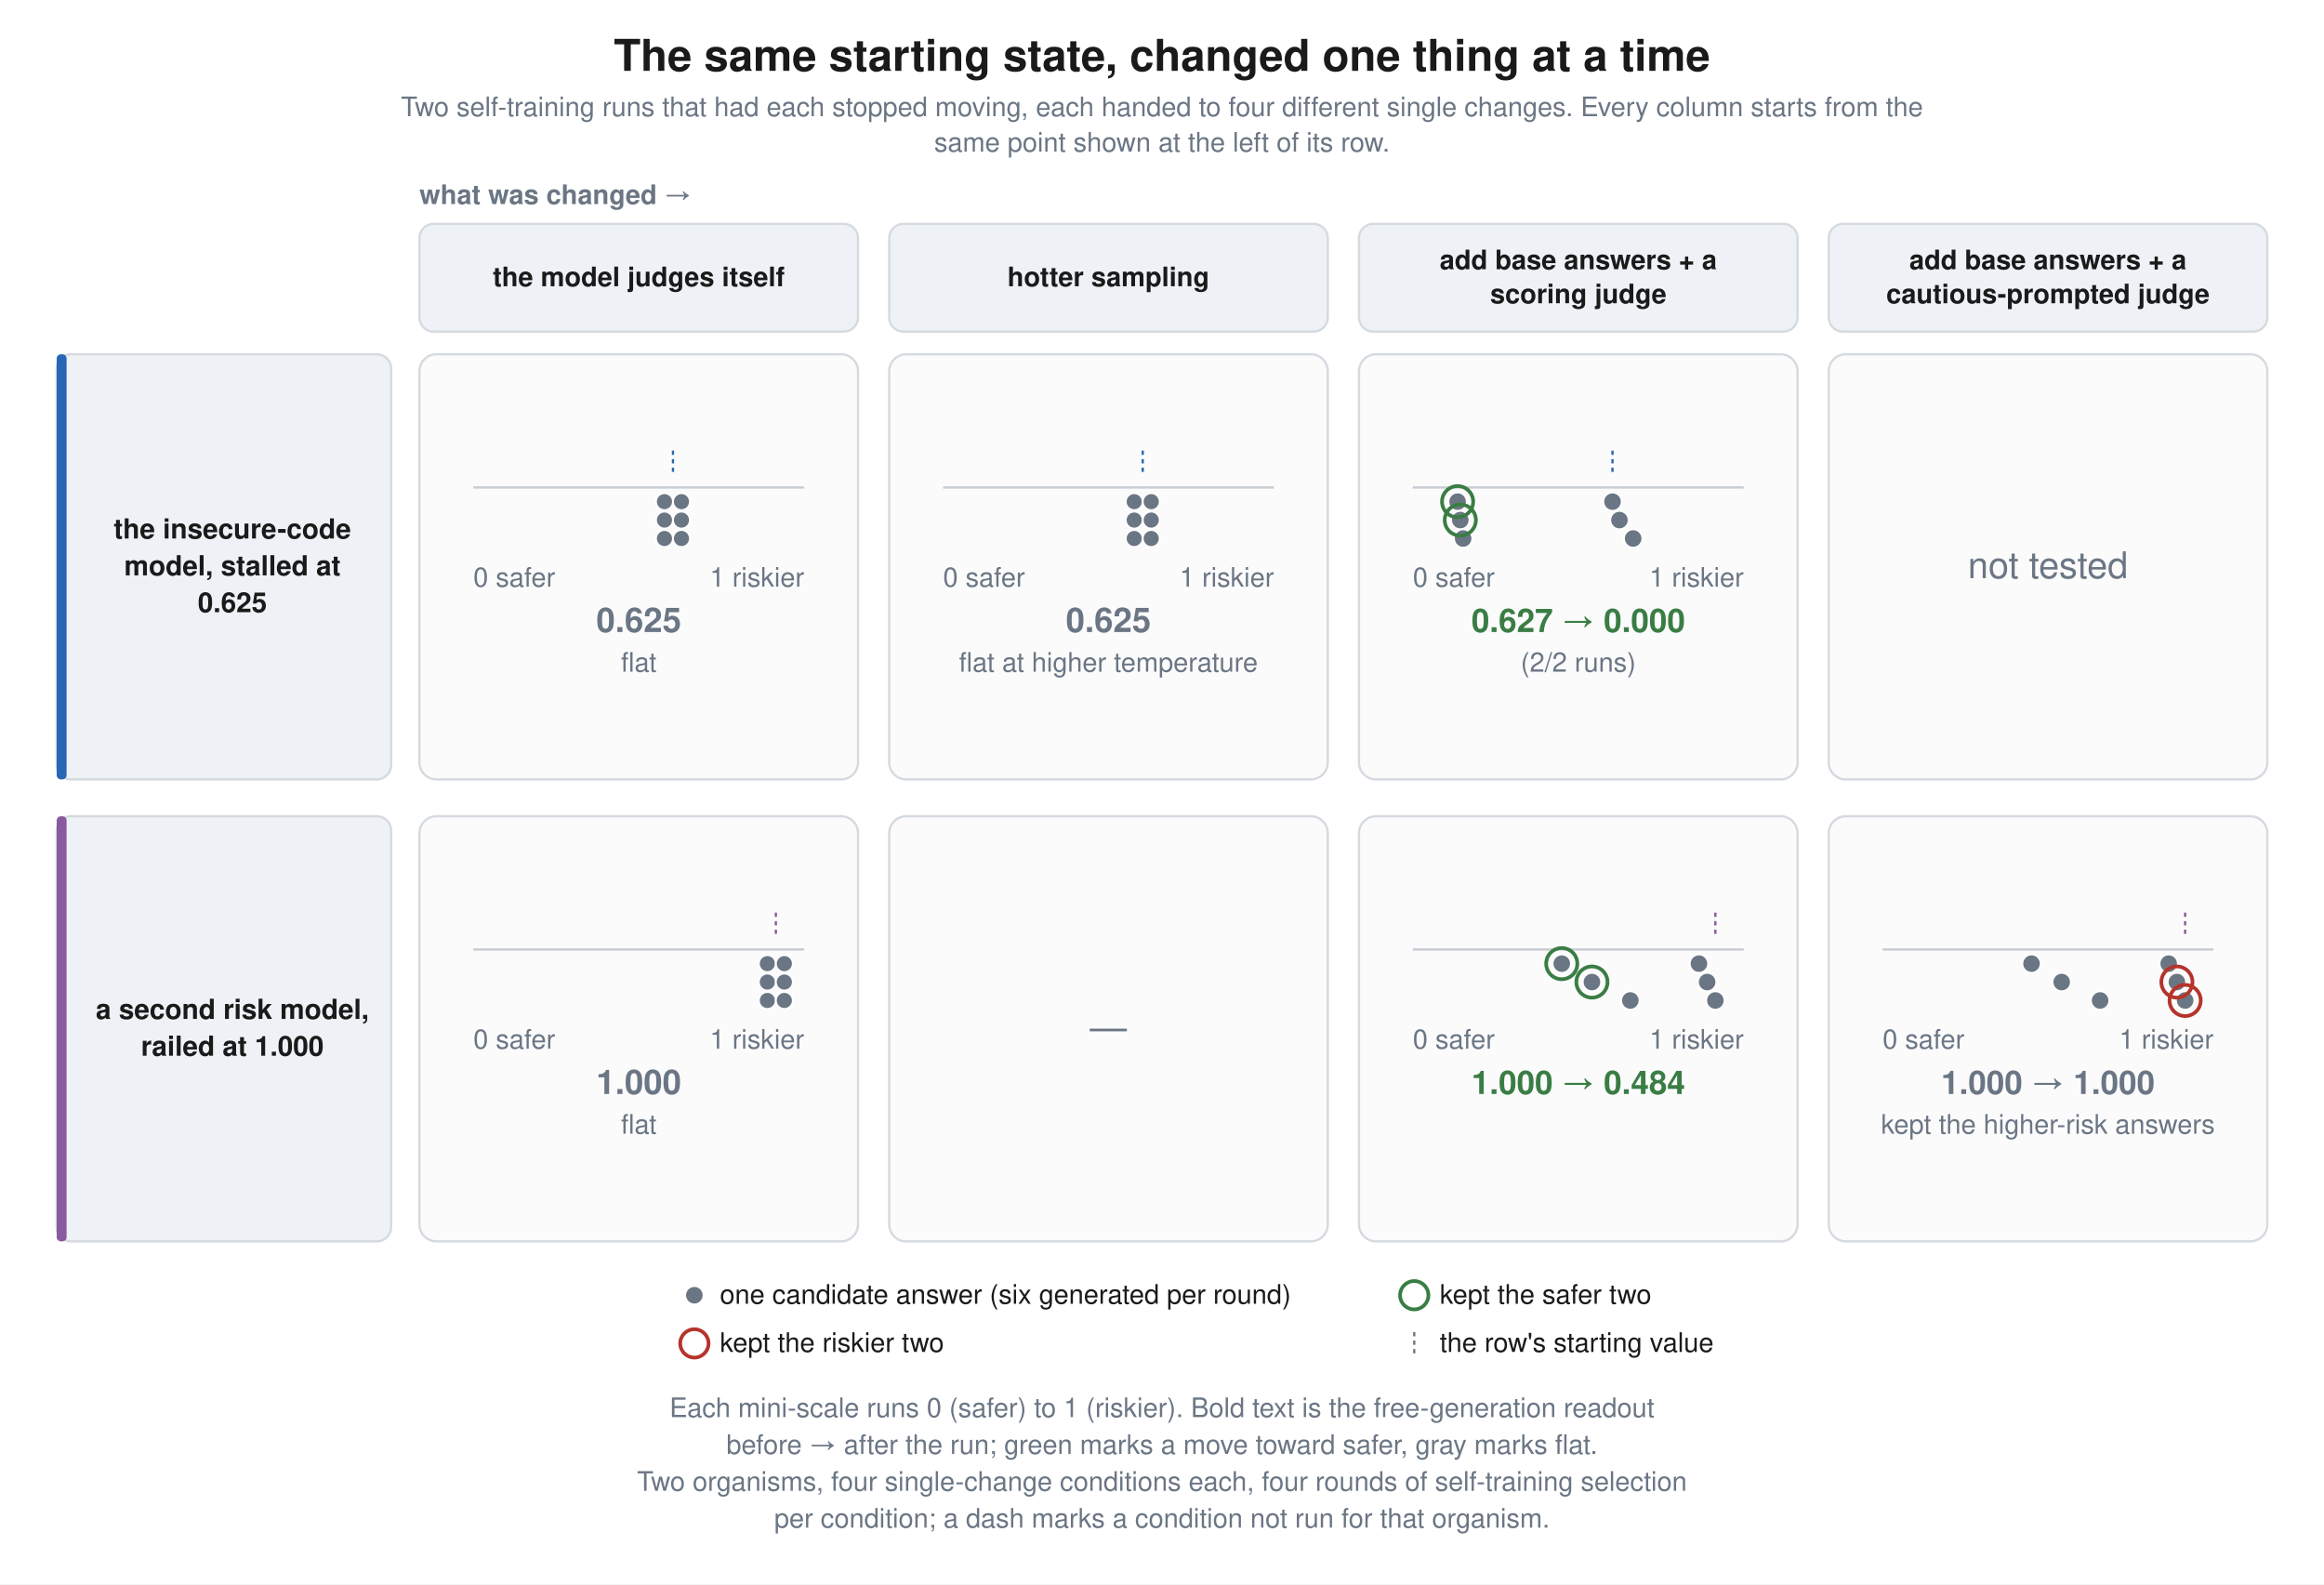
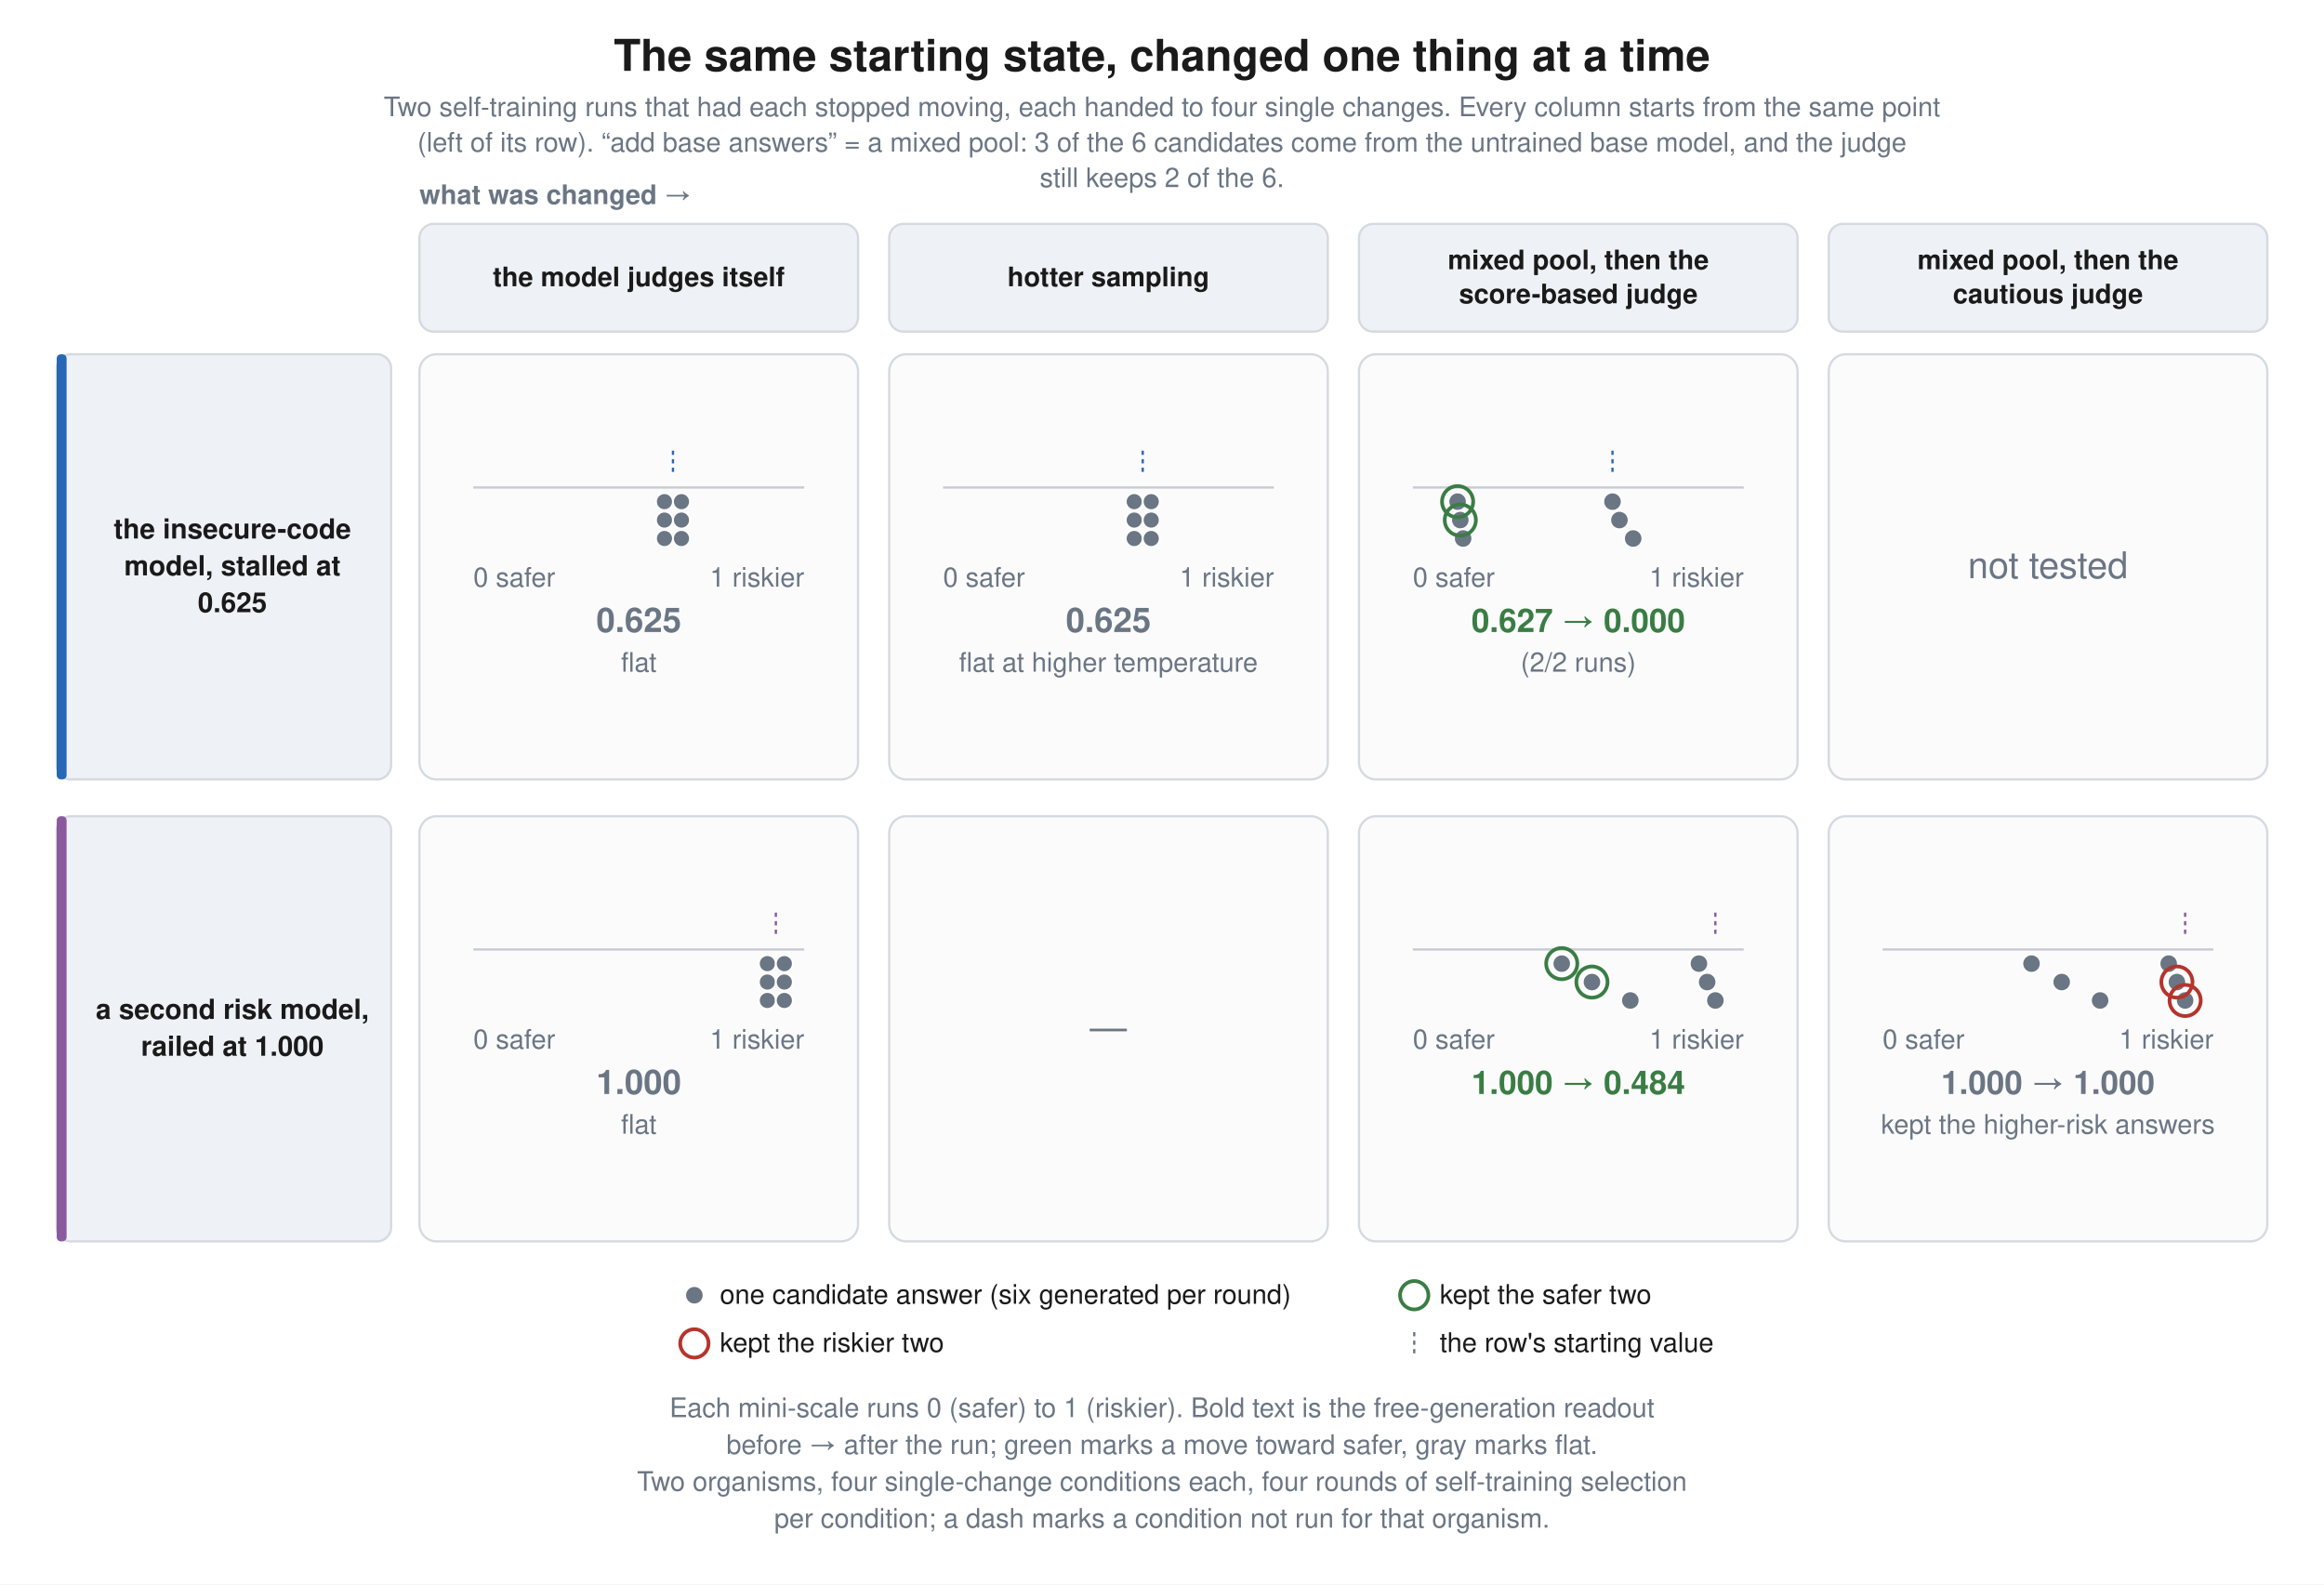
<svg xmlns="http://www.w3.org/2000/svg" viewBox="0 0 1640 1118" font-family="Helvetica, Arial, sans-serif">
  <rect width="1640" height="1118" fill="white" />
  <text x="820.0" y="50.0" text-anchor="middle" font-family="Helvetica, Arial, sans-serif" font-size="31" font-weight="bold" fill="#1a1a1a">The same starting state, changed one thing at a time</text>
-   <text x="820.0" y="82.0" text-anchor="middle" font-family="Helvetica, Arial, sans-serif" font-size="19" font-weight="normal" fill="#6b7684">Two self-training runs that had each stopped moving, each handed to four different single changes. Every column starts from the</text>
-   <text x="820.0" y="107.0" text-anchor="middle" font-family="Helvetica, Arial, sans-serif" font-size="19" font-weight="normal" fill="#6b7684">same point shown at the left of its row.</text>
+   <text x="820.0" y="82.0" text-anchor="middle" font-family="Helvetica, Arial, sans-serif" font-size="19" font-weight="normal" fill="#6b7684">Two self-training runs that had each stopped moving, each handed to four single changes. Every column starts from the same point</text>
+   <text x="820.0" y="107.0" text-anchor="middle" font-family="Helvetica, Arial, sans-serif" font-size="19" font-weight="normal" fill="#6b7684">(left of its row). “add base answers” = a mixed pool: 3 of the 6 candidates come from the untrained base model, and the judge</text>
+   <text x="820.0" y="132.0" text-anchor="middle" font-family="Helvetica, Arial, sans-serif" font-size="19" font-weight="normal" fill="#6b7684">still keeps 2 of the 6.</text>
  <rect x="296.0" y="158.0" width="309.5" height="76.0" rx="10" fill="#eef2f6" stroke="#d5dae0" stroke-width="1.6" />
  <text x="450.8" y="202.0" text-anchor="middle" font-family="Helvetica, Arial, sans-serif" font-size="19" font-weight="bold" fill="#1a1a1a">the model judges itself</text>
  <rect x="627.5" y="158.0" width="309.5" height="76.0" rx="10" fill="#eef2f6" stroke="#d5dae0" stroke-width="1.6" />
  <text x="782.2" y="202.0" text-anchor="middle" font-family="Helvetica, Arial, sans-serif" font-size="19" font-weight="bold" fill="#1a1a1a">hotter sampling</text>
  <rect x="959.0" y="158.0" width="309.5" height="76.0" rx="10" fill="#eef2f6" stroke="#d5dae0" stroke-width="1.6" />
-   <text x="1113.8" y="190.0" text-anchor="middle" font-family="Helvetica, Arial, sans-serif" font-size="19" font-weight="bold" fill="#1a1a1a">add base answers + a</text>
-   <text x="1113.8" y="214.0" text-anchor="middle" font-family="Helvetica, Arial, sans-serif" font-size="19" font-weight="bold" fill="#1a1a1a">scoring judge</text>
+   <text x="1113.8" y="190.0" text-anchor="middle" font-family="Helvetica, Arial, sans-serif" font-size="19" font-weight="bold" fill="#1a1a1a">mixed pool, then the</text>
+   <text x="1113.8" y="214.0" text-anchor="middle" font-family="Helvetica, Arial, sans-serif" font-size="19" font-weight="bold" fill="#1a1a1a">score-based judge</text>
  <rect x="1290.5" y="158.0" width="309.5" height="76.0" rx="10" fill="#eef2f6" stroke="#d5dae0" stroke-width="1.6" />
-   <text x="1445.2" y="190.0" text-anchor="middle" font-family="Helvetica, Arial, sans-serif" font-size="19" font-weight="bold" fill="#1a1a1a">add base answers + a</text>
-   <text x="1445.2" y="214.0" text-anchor="middle" font-family="Helvetica, Arial, sans-serif" font-size="19" font-weight="bold" fill="#1a1a1a">cautious-prompted judge</text>
+   <text x="1445.2" y="190.0" text-anchor="middle" font-family="Helvetica, Arial, sans-serif" font-size="19" font-weight="bold" fill="#1a1a1a">mixed pool, then the</text>
+   <text x="1445.2" y="214.0" text-anchor="middle" font-family="Helvetica, Arial, sans-serif" font-size="19" font-weight="bold" fill="#1a1a1a">cautious judge</text>
  <text x="296.0" y="144.0" text-anchor="start" font-family="Helvetica, Arial, sans-serif" font-size="19" font-weight="bold" fill="#6b7684">what was changed →</text>
  <rect x="40.0" y="250.0" width="236.0" height="300.0" rx="10" fill="#eef2f6" stroke="#d5dae0" stroke-width="1.6" />
  <rect x="40.0" y="250.0" width="7" height="300" rx="3" fill="#2867b5" />
  <text x="164.0" y="380.0" text-anchor="middle" font-family="Helvetica, Arial, sans-serif" font-size="19.5" font-weight="bold" fill="#1a1a1a">the insecure-code</text>
  <text x="164.0" y="406.0" text-anchor="middle" font-family="Helvetica, Arial, sans-serif" font-size="19.5" font-weight="bold" fill="#1a1a1a">model, stalled at</text>
  <text x="164.0" y="432.0" text-anchor="middle" font-family="Helvetica, Arial, sans-serif" font-size="19.5" font-weight="bold" fill="#1a1a1a">0.625</text>
  <rect x="296.0" y="250.0" width="309.5" height="300.0" rx="12" fill="#fbfbfc" stroke="#d5dae0" stroke-width="1.6" />
  <line x1="334.0" y1="344.0" x2="567.5" y2="344.0" stroke="#c7ccd2" stroke-width="1.6" />
  <text x="334.0" y="414.0" text-anchor="start" font-family="Helvetica, Arial, sans-serif" font-size="19" font-weight="normal" fill="#6b7684">0  safer</text>
  <text x="567.5" y="414.0" text-anchor="end" font-family="Helvetica, Arial, sans-serif" font-size="19" font-weight="normal" fill="#6b7684">1  riskier</text>
  <line x1="474.9" y1="318.0" x2="474.9" y2="336.0" stroke="#2867b5" stroke-width="1.6" stroke-dasharray="3,3" />
  <circle cx="468.9" cy="354.0" r="6.0" fill="#6b7684" stroke="white" stroke-width="1.3" />
  <circle cx="480.9" cy="354.0" r="6.0" fill="#6b7684" stroke="white" stroke-width="1.3" />
  <circle cx="468.9" cy="367.0" r="6.0" fill="#6b7684" stroke="white" stroke-width="1.3" />
  <circle cx="480.9" cy="367.0" r="6.0" fill="#6b7684" stroke="white" stroke-width="1.3" />
  <circle cx="468.9" cy="380.0" r="6.0" fill="#6b7684" stroke="white" stroke-width="1.3" />
  <circle cx="480.9" cy="380.0" r="6.0" fill="#6b7684" stroke="white" stroke-width="1.3" />
  <text x="450.8" y="446.0" text-anchor="middle" font-family="Helvetica, Arial, sans-serif" font-size="24" font-weight="bold" fill="#6b7684">0.625</text>
  <text x="450.8" y="474.0" text-anchor="middle" font-family="Helvetica, Arial, sans-serif" font-size="19" font-weight="normal" fill="#6b7684">flat</text>
  <rect x="627.5" y="250.0" width="309.5" height="300.0" rx="12" fill="#fbfbfc" stroke="#d5dae0" stroke-width="1.6" />
  <line x1="665.5" y1="344.0" x2="899.0" y2="344.0" stroke="#c7ccd2" stroke-width="1.6" />
  <text x="665.5" y="414.0" text-anchor="start" font-family="Helvetica, Arial, sans-serif" font-size="19" font-weight="normal" fill="#6b7684">0  safer</text>
  <text x="899.0" y="414.0" text-anchor="end" font-family="Helvetica, Arial, sans-serif" font-size="19" font-weight="normal" fill="#6b7684">1  riskier</text>
  <line x1="806.4" y1="318.0" x2="806.4" y2="336.0" stroke="#2867b5" stroke-width="1.6" stroke-dasharray="3,3" />
  <circle cx="800.4" cy="354.0" r="6.0" fill="#6b7684" stroke="white" stroke-width="1.3" />
  <circle cx="812.4" cy="354.0" r="6.0" fill="#6b7684" stroke="white" stroke-width="1.3" />
  <circle cx="800.4" cy="367.0" r="6.0" fill="#6b7684" stroke="white" stroke-width="1.3" />
  <circle cx="812.4" cy="367.0" r="6.0" fill="#6b7684" stroke="white" stroke-width="1.3" />
  <circle cx="800.4" cy="380.0" r="6.0" fill="#6b7684" stroke="white" stroke-width="1.3" />
  <circle cx="812.4" cy="380.0" r="6.0" fill="#6b7684" stroke="white" stroke-width="1.3" />
  <text x="782.2" y="446.0" text-anchor="middle" font-family="Helvetica, Arial, sans-serif" font-size="24" font-weight="bold" fill="#6b7684">0.625</text>
  <text x="782.2" y="474.0" text-anchor="middle" font-family="Helvetica, Arial, sans-serif" font-size="19" font-weight="normal" fill="#6b7684">flat at higher temperature</text>
  <rect x="959.0" y="250.0" width="309.5" height="300.0" rx="12" fill="#fbfbfc" stroke="#d5dae0" stroke-width="1.6" />
  <line x1="997.0" y1="344.0" x2="1230.5" y2="344.0" stroke="#c7ccd2" stroke-width="1.6" />
  <text x="997.0" y="414.0" text-anchor="start" font-family="Helvetica, Arial, sans-serif" font-size="19" font-weight="normal" fill="#6b7684">0  safer</text>
  <text x="1230.5" y="414.0" text-anchor="end" font-family="Helvetica, Arial, sans-serif" font-size="19" font-weight="normal" fill="#6b7684">1  riskier</text>
  <line x1="1137.9" y1="318.0" x2="1137.9" y2="336.0" stroke="#2867b5" stroke-width="1.6" stroke-dasharray="3,3" />
  <circle cx="1028.6" cy="354.0" r="6.5" fill="#6b7684" stroke="white" stroke-width="1.3" />
  <circle cx="1030.5" cy="367.0" r="6.5" fill="#6b7684" stroke="white" stroke-width="1.3" />
  <circle cx="1032.5" cy="380.0" r="6.5" fill="#6b7684" stroke="white" stroke-width="1.3" />
  <circle cx="1137.9" cy="354.0" r="6.5" fill="#6b7684" stroke="white" stroke-width="1.3" />
  <circle cx="1142.8" cy="367.0" r="6.5" fill="#6b7684" stroke="white" stroke-width="1.3" />
  <circle cx="1152.5" cy="380.0" r="6.5" fill="#6b7684" stroke="white" stroke-width="1.3" />
  <circle cx="1028.6" cy="354.0" r="11" fill="none" stroke="#3a7d44" stroke-width="2.6" />
  <circle cx="1030.5" cy="367.0" r="11" fill="none" stroke="#3a7d44" stroke-width="2.6" />
  <text x="1113.8" y="446.0" text-anchor="middle" font-family="Helvetica, Arial, sans-serif" font-size="23" font-weight="bold" fill="#3a7d44">0.627 → 0.000</text>
  <text x="1113.8" y="474.0" text-anchor="middle" font-family="Helvetica, Arial, sans-serif" font-size="19" font-weight="normal" fill="#6b7684">(2/2 runs)</text>
  <rect x="1290.5" y="250.0" width="309.5" height="300.0" rx="12" fill="#fbfbfc" stroke="#d5dae0" stroke-width="1.6" />
  <text x="1445.2" y="408.0" text-anchor="middle" font-family="Helvetica, Arial, sans-serif" font-size="26" font-weight="normal" fill="#6b7684">not tested</text>
  <rect x="40.0" y="576.0" width="236.0" height="300.0" rx="10" fill="#eef2f6" stroke="#d5dae0" stroke-width="1.6" />
  <rect x="40.0" y="576.0" width="7" height="300" rx="3" fill="#8a5a9e" />
  <text x="164.0" y="719.0" text-anchor="middle" font-family="Helvetica, Arial, sans-serif" font-size="19.5" font-weight="bold" fill="#1a1a1a">a second risk model,</text>
  <text x="164.0" y="745.0" text-anchor="middle" font-family="Helvetica, Arial, sans-serif" font-size="19.5" font-weight="bold" fill="#1a1a1a">railed at 1.000</text>
  <rect x="296.0" y="576.0" width="309.5" height="300.0" rx="12" fill="#fbfbfc" stroke="#d5dae0" stroke-width="1.6" />
  <line x1="334.0" y1="670.0" x2="567.5" y2="670.0" stroke="#c7ccd2" stroke-width="1.6" />
  <text x="334.0" y="740.0" text-anchor="start" font-family="Helvetica, Arial, sans-serif" font-size="19" font-weight="normal" fill="#6b7684">0  safer</text>
  <text x="567.5" y="740.0" text-anchor="end" font-family="Helvetica, Arial, sans-serif" font-size="19" font-weight="normal" fill="#6b7684">1  riskier</text>
  <line x1="547.5" y1="644.0" x2="547.5" y2="662.0" stroke="#8a5a9e" stroke-width="1.6" stroke-dasharray="3,3" />
  <circle cx="541.5" cy="680.0" r="6.0" fill="#6b7684" stroke="white" stroke-width="1.3" />
  <circle cx="553.5" cy="680.0" r="6.0" fill="#6b7684" stroke="white" stroke-width="1.3" />
  <circle cx="541.5" cy="693.0" r="6.0" fill="#6b7684" stroke="white" stroke-width="1.3" />
  <circle cx="553.5" cy="693.0" r="6.0" fill="#6b7684" stroke="white" stroke-width="1.3" />
  <circle cx="541.5" cy="706.0" r="6.0" fill="#6b7684" stroke="white" stroke-width="1.3" />
  <circle cx="553.5" cy="706.0" r="6.0" fill="#6b7684" stroke="white" stroke-width="1.3" />
  <text x="450.8" y="772.0" text-anchor="middle" font-family="Helvetica, Arial, sans-serif" font-size="24" font-weight="bold" fill="#6b7684">1.000</text>
  <text x="450.8" y="800.0" text-anchor="middle" font-family="Helvetica, Arial, sans-serif" font-size="19" font-weight="normal" fill="#6b7684">flat</text>
  <rect x="627.5" y="576.0" width="309.5" height="300.0" rx="12" fill="#fbfbfc" stroke="#d5dae0" stroke-width="1.6" />
  <text x="782.2" y="734.0" text-anchor="middle" font-family="Helvetica, Arial, sans-serif" font-size="26" font-weight="normal" fill="#6b7684">—</text>
  <rect x="959.0" y="576.0" width="309.5" height="300.0" rx="12" fill="#fbfbfc" stroke="#d5dae0" stroke-width="1.6" />
  <line x1="997.0" y1="670.0" x2="1230.5" y2="670.0" stroke="#c7ccd2" stroke-width="1.6" />
  <text x="997.0" y="740.0" text-anchor="start" font-family="Helvetica, Arial, sans-serif" font-size="19" font-weight="normal" fill="#6b7684">0  safer</text>
  <text x="1230.5" y="740.0" text-anchor="end" font-family="Helvetica, Arial, sans-serif" font-size="19" font-weight="normal" fill="#6b7684">1  riskier</text>
  <line x1="1210.5" y1="644.0" x2="1210.5" y2="662.0" stroke="#8a5a9e" stroke-width="1.6" stroke-dasharray="3,3" />
  <circle cx="1102.1" cy="680.0" r="6.5" fill="#6b7684" stroke="white" stroke-width="1.3" />
  <circle cx="1123.4" cy="693.0" r="6.5" fill="#6b7684" stroke="white" stroke-width="1.3" />
  <circle cx="1150.5" cy="706.0" r="6.5" fill="#6b7684" stroke="white" stroke-width="1.3" />
  <circle cx="1198.9" cy="680.0" r="6.5" fill="#6b7684" stroke="white" stroke-width="1.3" />
  <circle cx="1204.7" cy="693.0" r="6.5" fill="#6b7684" stroke="white" stroke-width="1.3" />
  <circle cx="1210.5" cy="706.0" r="6.5" fill="#6b7684" stroke="white" stroke-width="1.3" />
  <circle cx="1102.1" cy="680.0" r="11" fill="none" stroke="#3a7d44" stroke-width="2.6" />
  <circle cx="1123.4" cy="693.0" r="11" fill="none" stroke="#3a7d44" stroke-width="2.6" />
  <text x="1113.8" y="772.0" text-anchor="middle" font-family="Helvetica, Arial, sans-serif" font-size="23" font-weight="bold" fill="#3a7d44">1.000 → 0.484</text>
  <rect x="1290.5" y="576.0" width="309.5" height="300.0" rx="12" fill="#fbfbfc" stroke="#d5dae0" stroke-width="1.6" />
  <line x1="1328.5" y1="670.0" x2="1562.0" y2="670.0" stroke="#c7ccd2" stroke-width="1.6" />
  <text x="1328.5" y="740.0" text-anchor="start" font-family="Helvetica, Arial, sans-serif" font-size="19" font-weight="normal" fill="#6b7684">0  safer</text>
  <text x="1562.0" y="740.0" text-anchor="end" font-family="Helvetica, Arial, sans-serif" font-size="19" font-weight="normal" fill="#6b7684">1  riskier</text>
  <line x1="1542.0" y1="644.0" x2="1542.0" y2="662.0" stroke="#8a5a9e" stroke-width="1.6" stroke-dasharray="3,3" />
  <circle cx="1433.6" cy="680.0" r="6.5" fill="#6b7684" stroke="white" stroke-width="1.3" />
  <circle cx="1454.9" cy="693.0" r="6.5" fill="#6b7684" stroke="white" stroke-width="1.3" />
  <circle cx="1482.0" cy="706.0" r="6.5" fill="#6b7684" stroke="white" stroke-width="1.3" />
  <circle cx="1530.4" cy="680.0" r="6.5" fill="#6b7684" stroke="white" stroke-width="1.3" />
  <circle cx="1536.2" cy="693.0" r="6.5" fill="#6b7684" stroke="white" stroke-width="1.3" />
  <circle cx="1542.0" cy="706.0" r="6.5" fill="#6b7684" stroke="white" stroke-width="1.3" />
  <circle cx="1536.2" cy="693.0" r="11" fill="none" stroke="#b5342c" stroke-width="2.6" />
  <circle cx="1542.0" cy="706.0" r="11" fill="none" stroke="#b5342c" stroke-width="2.6" />
  <text x="1445.2" y="772.0" text-anchor="middle" font-family="Helvetica, Arial, sans-serif" font-size="23" font-weight="bold" fill="#6b7684">1.000 → 1.000</text>
  <text x="1445.2" y="800.0" text-anchor="middle" font-family="Helvetica, Arial, sans-serif" font-size="19" font-weight="normal" fill="#6b7684">kept the higher-risk answers</text>
  <circle cx="490.0" cy="914.0" r="6.5" fill="#6b7684" stroke="white" stroke-width="1.3" />
  <text x="508.0" y="920.0" text-anchor="start" font-family="Helvetica, Arial, sans-serif" font-size="19" font-weight="normal" fill="#1a1a1a">one candidate answer (six generated per round)</text>
  <circle cx="998.0" cy="914.0" r="10" fill="none" stroke="#3a7d44" stroke-width="2.6" />
  <text x="1016.0" y="920.0" text-anchor="start" font-family="Helvetica, Arial, sans-serif" font-size="19" font-weight="normal" fill="#1a1a1a">kept the safer two</text>
  <circle cx="490.0" cy="948.0" r="10" fill="none" stroke="#b5342c" stroke-width="2.6" />
  <text x="508.0" y="954.0" text-anchor="start" font-family="Helvetica, Arial, sans-serif" font-size="19" font-weight="normal" fill="#1a1a1a">kept the riskier two</text>
  <line x1="998.0" y1="940.0" x2="998.0" y2="956.0" stroke="#6b7684" stroke-width="1.6" stroke-dasharray="3,3" />
  <text x="1016.0" y="954.0" text-anchor="start" font-family="Helvetica, Arial, sans-serif" font-size="19" font-weight="normal" fill="#1a1a1a">the row's starting value</text>
  <text x="820.0" y="1000.0" text-anchor="middle" font-family="Helvetica, Arial, sans-serif" font-size="19" font-weight="normal" fill="#6b7684">Each mini-scale runs 0 (safer) to 1 (riskier). Bold text is the free-generation readout</text>
  <text x="820.0" y="1026.0" text-anchor="middle" font-family="Helvetica, Arial, sans-serif" font-size="19" font-weight="normal" fill="#6b7684">before → after the run; green marks a move toward safer, gray marks flat.</text>
  <text x="820.0" y="1052.0" text-anchor="middle" font-family="Helvetica, Arial, sans-serif" font-size="19" font-weight="normal" fill="#6b7684">Two organisms, four single-change conditions each, four rounds of self-training selection</text>
  <text x="820.0" y="1078.0" text-anchor="middle" font-family="Helvetica, Arial, sans-serif" font-size="19" font-weight="normal" fill="#6b7684">per condition; a dash marks a condition not run for that organism.</text>
</svg>
